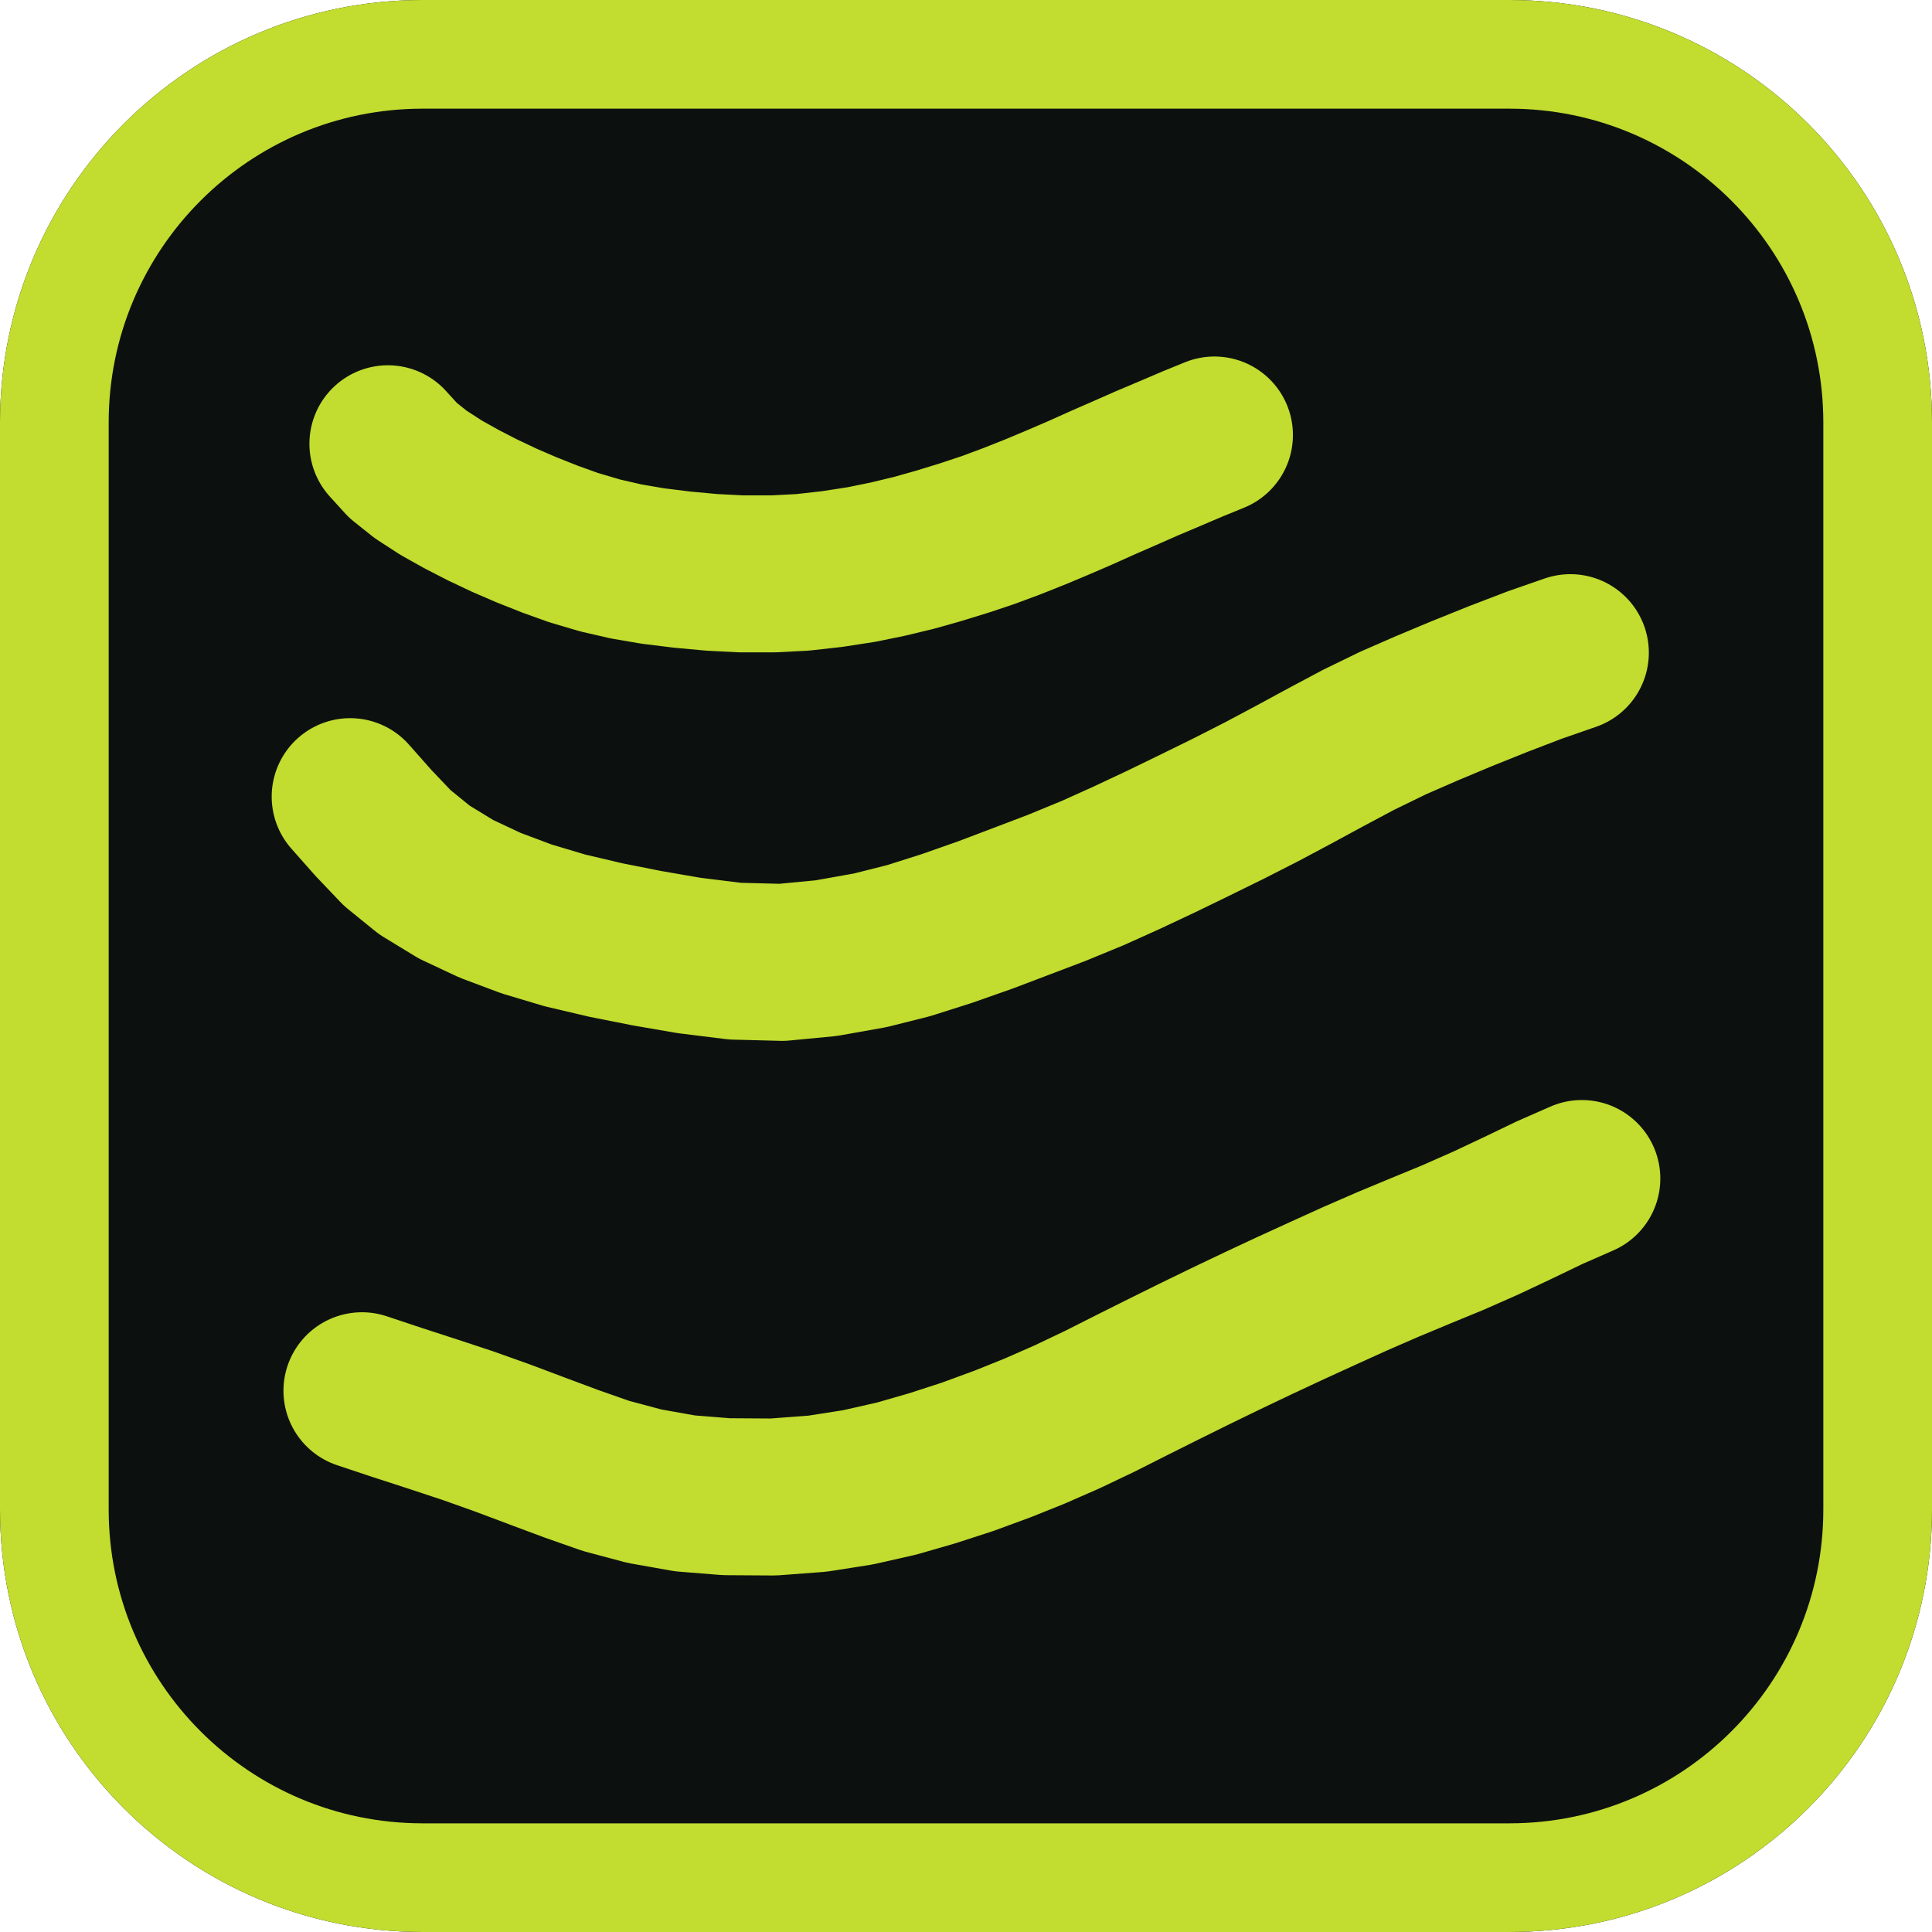
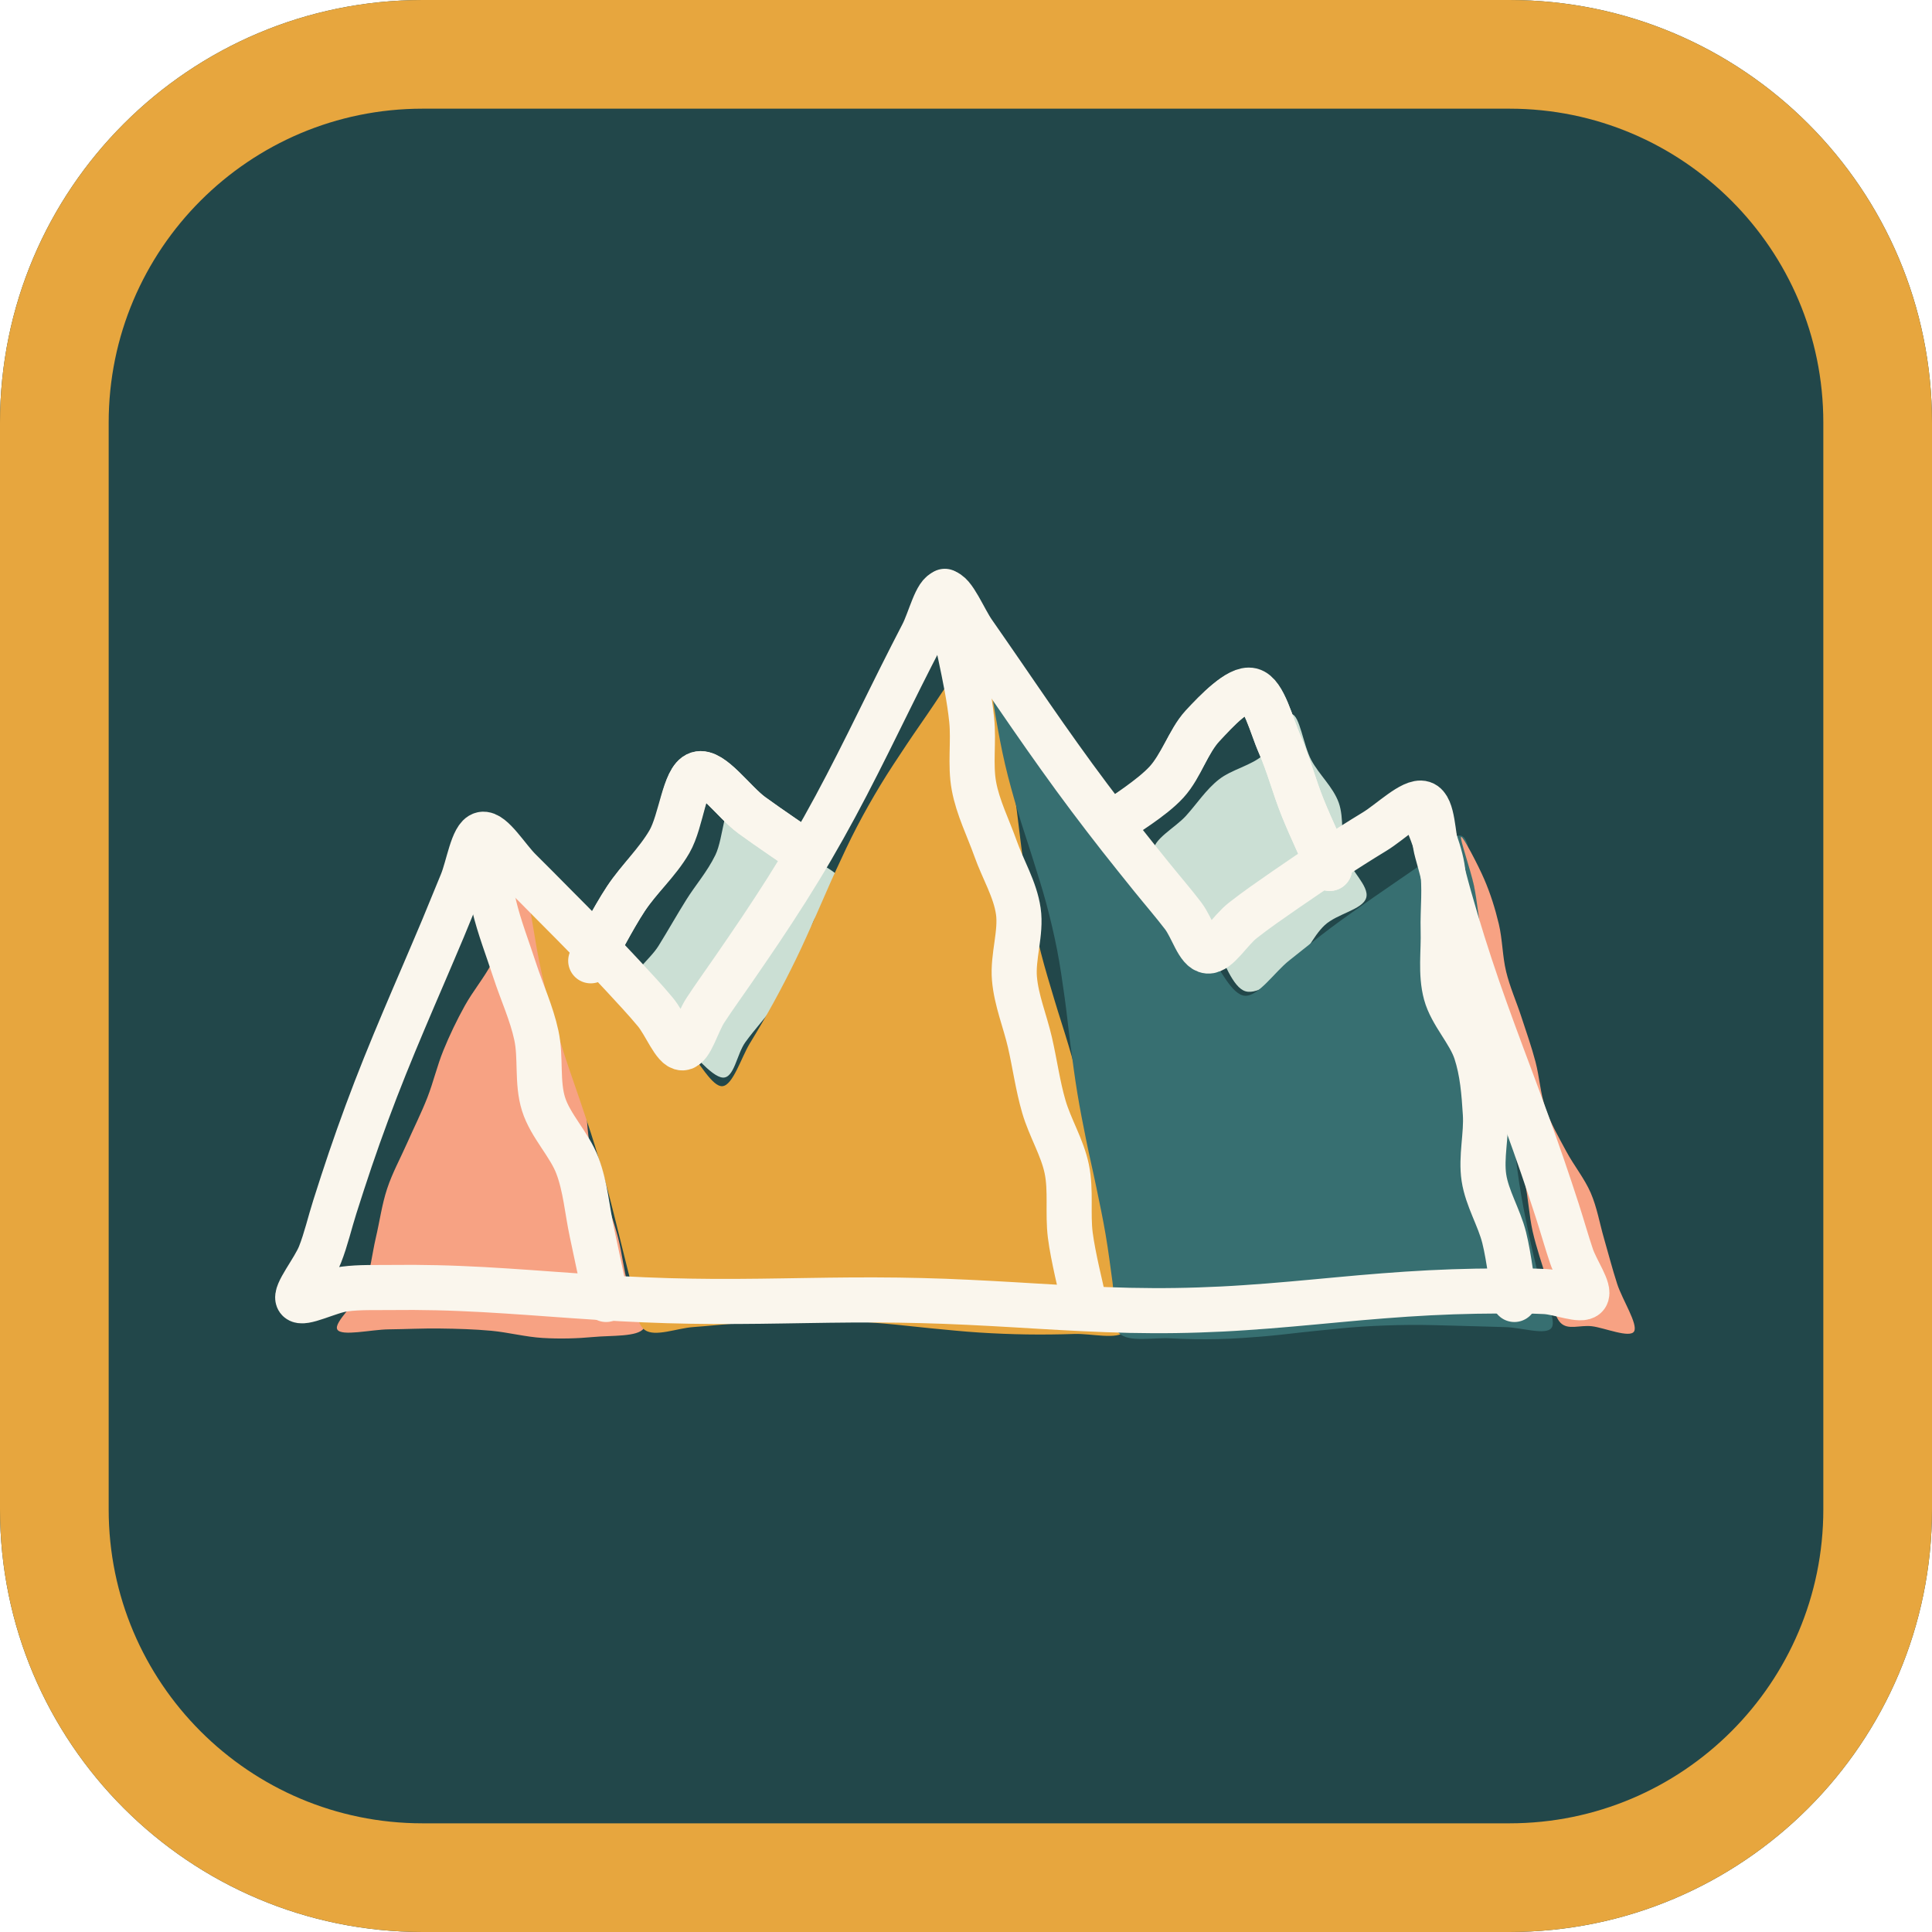
<svg xmlns="http://www.w3.org/2000/svg" viewBox="0 0 64 64" width="64" height="64" role="img" aria-label="Foothills Labs">
-   <rect width="64" height="64" rx="14" fill="#0C1110" />
-   <rect x="1.8" y="1.8" width="60.4" height="60.4" rx="12.2" fill="none" stroke="#C2DC2F" stroke-width="3.6" />
-   <g fill="none" stroke="#C2DC2F" stroke-width="5.2" stroke-linecap="round" stroke-linejoin="round">
-     <path d="M52.4 39.04L51.33 39.51L50.27 40.02L49.23 40.51L48.12 41L47.05 41.44L45.97 41.89L44.89 42.36L43.81 42.85L42.76 43.33L41.69 43.83L40.62 44.34L39.55 44.86L38.5 45.38L37.5 45.88L36.43 46.42L35.36 46.93L34.29 47.4L33.22 47.83L32.05 48.26L30.88 48.64L29.7 48.98L28.42 49.27L27.08 49.48L25.62 49.59L24.06 49.58L22.69 49.47L21.34 49.23L20.07 48.89L18.93 48.49L17.83 48.08L16.66 47.64L15.51 47.23L14.33 46.84L13.16 46.46L11.99 46.07" />
-     <path d="M40.23 14.41L39.52 14.7L38.77 15.02L37.99 15.35L37.24 15.68L36.53 15.99L35.75 16.34L35.03 16.65L34.29 16.96L33.51 17.27L32.73 17.56L31.95 17.82L31.07 18.09L30.29 18.31L29.42 18.52L28.54 18.7L27.57 18.85L26.59 18.96L25.62 19.01L24.55 19.01L23.58 18.96L22.6 18.87L21.63 18.75L20.75 18.6L19.88 18.4L19 18.14L18.22 17.86L17.44 17.55L16.72 17.24L15.98 16.89L15.3 16.54L14.62 16.16L13.94 15.72L13.35 15.25L12.85 14.7" />
-     <path d="M11.6 26.39L12.37 27.26L13.16 28.09L14.06 28.82L15.11 29.46L16.24 29.99L17.44 30.44L18.71 30.82L20.07 31.14L21.43 31.41L22.82 31.65L24.35 31.84L25.91 31.88L27.37 31.74L28.83 31.48L30.1 31.16L31.36 30.76L32.64 30.31L33.8 29.87L35.01 29.41L36.2 28.92L37.31 28.42L38.48 27.87L39.55 27.35L40.71 26.78L41.79 26.23L42.86 25.66L43.93 25.08L45 24.51L46.15 23.95L47.25 23.47L48.42 22.98L49.64 22.49L50.84 22.03L52.02 21.62" />
+   <rect width="64" height="64" rx="14" fill="#22474A" />
+   <rect x="1.8" y="1.8" width="60.4" height="60.4" rx="12.2" fill="none" stroke="#E7A63E" stroke-width="3.6" />
+   <g transform="translate(5.80 5.31) scale(0.0996)">
+     <path d="M 138.24 266.24 C 137.27 261.18 144.69 256.28 147.81 251.24 C 150.94 246.20 153.84 241.03 156.99 236.00 C 160.13 230.97 163.89 226.79 166.69 221.08 C 169.49 215.36 169.58 202.30 173.79 201.73 C 178.00 201.17 185.98 212.89 191.93 217.70 C 197.88 222.50 208.19 226.44 209.48 230.56 C 210.77 234.69 202.03 237.85 199.65 242.43 C 197.28 247.02 197.44 253.31 195.23 258.07 C 193.03 262.83 189.52 266.79 186.42 271.00 C 183.33 275.21 179.53 279.33 176.65 283.34 C 173.77 287.35 172.96 295.37 169.12 295.08 C 165.29 294.78 158.77 286.38 153.62 281.58 C 148.48 276.77 139.21 271.30 138.24 266.24 Z" fill="#CBDFD4" stroke="none" transform="translate(13 10)" />
+     <path d="M 312.32 220.16 C 312.01 215.86 319.58 212.06 323.22 208.02 C 326.87 203.99 329.87 199.31 334.17 195.93 C 338.46 192.54 344.97 191.34 349.00 187.72 C 353.03 184.10 355.73 173.94 358.37 174.22 C 361.01 174.50 362.25 184.52 364.85 189.42 C 367.46 194.32 372.13 198.40 374.01 203.63 C 375.89 208.85 374.62 215.49 376.14 220.77 C 377.67 226.04 384.30 231.34 383.16 235.28 C 382.03 239.22 373.45 240.56 369.34 244.41 C 365.22 248.26 362.88 254.74 358.49 258.40 C 354.10 262.06 347.28 267.64 343.01 266.38 C 338.74 265.12 335.83 256.27 332.85 250.85 C 329.86 245.42 328.51 238.95 325.09 233.83 C 321.67 228.72 312.63 224.46 312.32 220.16 Z" fill="#CBDFD4" stroke="none" transform="translate(13 10)" />
+     <g fill="none" stroke="#FAF6ED" stroke-width="15.0" stroke-linecap="round" stroke-linejoin="round">
+       <path d="M 138.24 266.24 C 140.19 262.80 145.60 252.23 149.94 245.62 C 154.29 239.00 160.30 233.45 164.30 226.54 C 168.29 219.64 169.33 205.64 173.92 204.19 C 178.51 202.74 185.84 213.46 191.84 217.83 C 197.84 222.20 206.91 228.30 209.92 230.40" />
+       <path d="M 312.32 220.16 C 315.20 217.92 324.70 212.06 329.61 206.73 C 334.52 201.40 337.07 193.26 341.79 188.19 C 346.51 183.12 353.65 175.28 357.92 176.31 C 362.19 177.34 364.56 187.88 367.41 194.36 C 370.26 200.85 372.26 208.36 375.02 215.22 C 377.79 222.08 382.50 232.14 384.00 235.52" />
+     </g>
+     <path d="M 40.96 378.88 C 39.60 376.52 47.75 369.72 49.88 364.63 C 52.02 359.55 52.49 353.80 53.76 348.37 C 55.04 342.94 55.78 337.30 57.52 332.05 C 59.25 326.80 61.93 321.94 64.16 316.89 C 66.39 311.84 68.88 306.90 70.89 301.77 C 72.90 296.63 74.14 291.19 76.22 286.08 C 78.30 280.97 80.69 275.99 83.39 271.13 C 86.09 266.27 89.83 261.82 92.40 256.92 C 94.98 252.01 97.19 246.88 98.85 241.68 C 100.52 236.48 101.07 225.88 102.40 225.69 C 103.73 225.51 105.45 235.50 106.83 240.55 C 108.20 245.60 109.06 250.93 110.65 255.98 C 112.25 261.04 114.58 265.90 116.42 270.90 C 118.26 275.89 120.51 280.78 121.68 285.95 C 122.84 291.12 122.86 296.60 123.42 301.94 C 123.97 307.27 123.99 312.75 125.02 317.96 C 126.06 323.17 128.08 328.11 129.64 333.18 C 131.19 338.25 133.02 343.25 134.35 348.38 C 135.68 353.51 136.17 358.95 137.60 363.96 C 139.02 368.98 144.77 375.58 142.88 378.48 C 141.00 381.38 131.90 380.81 126.29 381.35 C 120.68 381.88 114.92 382.02 109.23 381.68 C 103.54 381.34 97.85 379.82 92.16 379.29 C 86.47 378.77 80.78 378.61 75.09 378.54 C 69.40 378.46 63.72 378.76 58.03 378.82 C 52.34 378.87 42.32 381.24 40.96 378.88 Z" fill="#F7A283" stroke="none" transform="translate(13 10)" />
+     <path d="M 102.40 225.28 C 103.52 224.87 108.71 234.25 112.13 238.49 C 115.55 242.73 119.24 246.73 122.94 250.70 C 126.64 254.68 130.51 258.51 134.34 262.36 C 138.17 266.22 142.11 269.98 145.94 273.84 C 149.76 277.71 153.44 281.53 157.29 285.55 C 161.15 289.56 165.59 298.25 169.06 297.94 C 172.54 297.64 175.30 288.41 178.15 283.72 C 181.01 279.04 183.64 274.53 186.21 269.84 C 188.78 265.14 191.23 260.38 193.57 255.56 C 195.92 250.74 198.07 245.81 200.27 240.91 C 202.47 236.01 204.54 231.03 206.79 226.16 C 209.04 221.28 211.29 216.41 213.77 211.67 C 216.25 206.92 218.89 202.27 221.66 197.69 C 224.43 193.11 227.43 188.66 230.39 184.19 C 233.36 179.73 236.49 175.35 239.47 170.89 C 242.44 166.42 245.52 161.92 248.26 157.42 C 251.01 152.92 254.17 143.60 255.92 143.88 C 257.67 144.16 257.74 153.97 258.76 159.12 C 259.78 164.27 261.03 169.55 262.03 174.78 C 263.04 180.02 263.97 185.27 264.79 190.55 C 265.61 195.82 266.27 201.13 266.97 206.42 C 267.66 211.72 268.22 217.05 268.98 222.33 C 269.74 227.62 270.50 232.90 271.51 238.14 C 272.52 243.38 273.70 248.58 275.02 253.76 C 276.34 258.93 277.92 264.06 279.45 269.19 C 280.98 274.33 282.69 279.43 284.21 284.56 C 285.72 289.70 287.25 294.84 288.54 300.02 C 289.84 305.20 290.98 310.41 292.00 315.64 C 293.02 320.88 293.82 326.16 294.66 331.42 C 295.50 336.69 296.20 341.99 297.05 347.26 C 297.91 352.53 298.81 357.65 299.77 363.03 C 300.74 368.40 305.11 376.62 302.85 379.50 C 300.59 382.39 291.63 380.18 286.21 380.35 C 280.79 380.52 275.63 380.59 270.34 380.51 C 265.05 380.43 259.75 380.22 254.46 379.88 C 249.17 379.55 243.88 378.99 238.59 378.49 C 233.30 377.99 228.01 377.33 222.72 376.88 C 217.43 376.44 212.14 376.00 206.85 375.82 C 201.56 375.64 196.27 375.64 190.98 375.79 C 185.69 375.94 180.39 376.36 175.10 376.73 C 169.81 377.11 164.54 377.68 159.23 378.07 C 153.92 378.45 146.65 381.44 143.24 379.04 C 139.82 376.64 140.15 368.79 138.76 363.66 C 137.36 358.52 136.16 353.38 134.86 348.24 C 133.56 343.10 132.34 337.94 130.96 332.83 C 129.58 327.71 128.12 322.62 126.56 317.55 C 125.00 312.48 123.26 307.46 121.58 302.43 C 119.89 297.39 118.07 292.39 116.44 287.34 C 114.81 282.29 113.19 277.24 111.81 272.13 C 110.43 267.01 109.22 261.85 108.15 256.65 C 107.07 251.45 106.34 246.17 105.38 240.94 C 104.43 235.71 101.28 225.69 102.40 225.28 Z" fill="#E7A63E" stroke="none" transform="translate(13 10)" />
+     <path d="M 256.00 143.36 C 257.46 142.89 262.93 152.12 266.33 156.55 C 269.72 160.98 273.04 165.46 276.37 169.94 C 279.69 174.42 283.08 178.86 286.26 183.44 C 289.44 188.02 292.52 192.67 295.47 197.42 C 298.41 202.17 301.15 207.06 303.94 211.92 C 306.74 216.77 309.37 221.74 312.23 226.55 C 315.09 231.36 317.97 236.15 321.10 240.77 C 324.23 245.39 327.37 249.76 330.99 254.27 C 334.61 258.79 338.39 267.55 342.81 267.87 C 347.23 268.19 352.74 259.94 357.50 256.18 C 362.26 252.41 366.67 248.81 371.38 245.29 C 376.08 241.77 380.91 238.43 385.72 235.06 C 390.53 231.69 395.38 228.46 400.23 225.07 C 405.09 221.67 411.72 213.66 414.84 214.69 C 417.97 215.71 417.59 225.75 418.98 231.20 C 420.36 236.65 421.85 241.97 423.16 247.38 C 424.46 252.79 425.78 258.19 426.80 263.65 C 427.83 269.12 428.65 274.62 429.32 280.14 C 429.98 285.67 430.35 291.26 430.81 296.82 C 431.27 302.39 431.54 307.99 432.08 313.54 C 432.62 319.10 433.21 324.64 434.05 330.14 C 434.88 335.63 435.96 341.08 437.10 346.52 C 438.24 351.96 439.60 357.47 440.88 362.78 C 442.16 368.08 446.66 375.80 444.77 378.35 C 442.87 380.90 434.71 378.20 429.51 378.08 C 424.31 377.95 418.89 377.75 413.58 377.63 C 408.27 377.50 402.96 377.30 397.65 377.35 C 392.34 377.40 387.03 377.58 381.72 377.92 C 376.41 378.26 371.11 378.86 365.80 379.39 C 360.49 379.91 355.18 380.64 349.87 381.08 C 344.56 381.53 339.25 381.95 333.94 382.06 C 328.63 382.18 323.49 382.12 318.01 381.80 C 312.52 381.48 304.23 383.25 301.03 380.15 C 297.83 377.06 299.55 368.68 298.79 363.22 C 298.04 357.76 297.40 352.63 296.50 347.37 C 295.61 342.11 294.50 336.89 293.42 331.67 C 292.35 326.44 291.10 321.25 290.05 316.02 C 288.99 310.80 287.96 305.57 287.09 300.30 C 286.22 295.04 285.54 289.74 284.83 284.44 C 284.13 279.14 283.61 273.81 282.87 268.52 C 282.12 263.23 281.39 257.94 280.37 252.71 C 279.35 247.47 278.12 242.28 276.74 237.12 C 275.36 231.95 273.67 226.85 272.09 221.72 C 270.50 216.60 268.73 211.51 267.22 206.37 C 265.71 201.24 264.25 196.09 263.04 190.89 C 261.83 185.69 260.86 180.45 259.95 175.19 C 259.04 169.94 258.24 164.66 257.58 159.35 C 256.93 154.05 254.54 143.83 256.00 143.36 Z" fill="#376F71" stroke="none" transform="translate(13 10)" />
+     <path d="M 414.72 215.04 C 415.29 214.68 420.30 224.23 422.39 229.06 C 424.48 233.89 426.05 238.90 427.27 244.03 C 428.49 249.17 428.46 254.73 429.70 259.85 C 430.94 264.98 433.10 269.79 434.73 274.78 C 436.35 279.77 438.12 284.72 439.46 289.81 C 440.80 294.90 441.08 300.36 442.78 305.32 C 444.49 310.29 447.18 314.91 449.69 319.60 C 452.20 324.29 455.75 328.62 457.84 333.45 C 459.93 338.29 460.79 343.54 462.25 348.59 C 463.72 353.64 464.97 358.58 466.64 363.74 C 468.31 368.89 473.65 377.16 472.25 379.51 C 470.85 381.85 462.32 378.27 458.24 377.79 C 454.16 377.31 450.27 379.19 447.77 376.62 C 445.27 374.04 444.78 367.39 443.24 362.33 C 441.70 357.27 439.75 351.68 438.52 346.26 C 437.30 340.83 437.11 335.21 435.89 329.79 C 434.66 324.37 432.54 319.11 431.17 313.72 C 429.80 308.32 428.18 302.97 427.66 297.41 C 427.13 291.86 428.26 286.00 428.02 280.39 C 427.78 274.78 427.28 269.22 426.22 263.76 C 425.16 258.31 422.87 253.09 421.66 247.66 C 420.45 242.23 420.14 236.64 418.98 231.20 C 417.83 225.76 414.15 215.40 414.72 215.04 Z" fill="#F7A283" stroke="none" transform="translate(13 10)" />
+     <g fill="none" stroke="#FAF6ED" stroke-width="15.0" stroke-linecap="round" stroke-linejoin="round">
+       <path d="M 40.96 378.88 C 39.61 376.97 46.17 369.08 48.20 363.96 C 50.22 358.83 51.44 353.38 53.12 348.11 C 54.80 342.84 56.49 337.58 58.27 332.35 C 60.05 327.13 61.89 321.92 63.81 316.75 C 65.72 311.58 67.72 306.44 69.77 301.32 C 71.82 296.20 73.95 291.11 76.09 286.03 C 78.22 280.94 80.43 275.88 82.59 270.81 C 84.75 265.73 86.94 260.67 89.07 255.58 C 91.20 250.50 93.17 245.51 95.36 240.28 C 97.54 235.05 98.97 224.86 102.18 224.18 C 105.40 223.49 110.64 232.24 114.64 236.16 C 118.63 240.09 122.32 243.86 126.15 247.72 C 129.98 251.58 133.83 255.42 137.61 259.33 C 141.39 263.23 145.16 267.15 148.84 271.14 C 152.53 275.14 156.42 279.27 159.74 283.28 C 163.06 287.28 166.00 295.29 168.77 295.20 C 171.55 295.10 173.58 287.00 176.37 282.71 C 179.16 278.42 182.47 273.87 185.51 269.44 C 188.54 265.01 191.61 260.60 194.59 256.14 C 197.56 251.68 200.52 247.20 203.38 242.67 C 206.24 238.14 209.03 233.58 211.73 228.96 C 214.43 224.34 217.04 219.67 219.58 214.96 C 222.13 210.26 224.58 205.49 227.01 200.72 C 229.45 195.96 231.81 191.14 234.19 186.34 C 236.58 181.55 238.92 176.73 241.33 171.94 C 243.73 167.15 246.17 162.35 248.62 157.63 C 251.07 152.90 253.19 143.67 256.00 143.58 C 258.82 143.50 262.36 152.56 265.53 157.11 C 268.71 161.66 271.89 166.28 275.05 170.87 C 278.22 175.46 281.35 180.08 284.53 184.66 C 287.71 189.24 290.90 193.82 294.15 198.35 C 297.39 202.89 300.68 207.40 304.03 211.86 C 307.37 216.32 310.78 220.74 314.22 225.14 C 317.67 229.54 321.18 233.88 324.68 238.24 C 328.19 242.59 332.11 247.13 335.25 251.25 C 338.39 255.38 340.19 262.72 343.50 262.99 C 346.81 263.25 350.79 256.23 355.11 252.82 C 359.42 249.41 364.58 245.87 369.40 242.52 C 374.22 239.17 379.10 235.90 384.03 232.69 C 388.96 229.49 393.79 226.41 398.95 223.27 C 404.11 220.14 411.53 212.78 414.99 213.90 C 418.45 215.01 418.24 224.76 419.71 229.98 C 421.18 235.20 422.39 240.16 423.82 245.22 C 425.26 250.28 426.75 255.32 428.32 260.33 C 429.89 265.34 431.55 270.32 433.25 275.29 C 434.96 280.25 436.75 285.19 438.55 290.12 C 440.35 295.05 442.21 299.97 444.04 304.89 C 445.86 309.81 447.71 314.73 449.50 319.67 C 451.29 324.60 453.06 329.55 454.76 334.51 C 456.47 339.48 458.12 344.46 459.74 349.46 C 461.35 354.45 462.85 359.79 464.44 364.49 C 466.03 369.20 470.74 375.71 469.28 377.67 C 467.82 379.63 460.51 376.52 455.68 376.25 C 450.85 375.98 445.44 376.04 440.32 376.05 C 435.20 376.07 430.08 376.15 424.96 376.33 C 419.84 376.50 414.72 376.78 409.60 377.11 C 404.48 377.44 399.36 377.87 394.24 378.30 C 389.12 378.74 384.00 379.25 378.88 379.71 C 373.76 380.17 368.64 380.66 363.52 381.05 C 358.40 381.44 353.28 381.81 348.16 382.06 C 343.04 382.31 337.92 382.49 332.80 382.56 C 327.68 382.64 322.56 382.60 317.44 382.50 C 312.32 382.39 307.20 382.18 302.08 381.94 C 296.96 381.71 291.84 381.39 286.72 381.10 C 281.60 380.81 276.48 380.47 271.36 380.21 C 266.24 379.94 261.12 379.68 256.00 379.49 C 250.88 379.31 245.76 379.17 240.64 379.10 C 235.52 379.03 230.40 379.03 225.28 379.05 C 220.16 379.07 215.04 379.17 209.92 379.24 C 204.80 379.31 199.68 379.42 194.56 379.47 C 189.44 379.52 184.32 379.57 179.20 379.54 C 174.08 379.51 168.96 379.43 163.84 379.28 C 158.72 379.13 153.60 378.91 148.48 378.64 C 143.36 378.37 138.24 378.02 133.12 377.67 C 128.00 377.33 122.88 376.92 117.76 376.57 C 112.64 376.23 107.52 375.86 102.40 375.59 C 97.28 375.33 92.16 375.09 87.04 374.98 C 81.92 374.86 76.80 374.83 71.68 374.90 C 66.56 374.97 61.44 374.74 56.32 375.41 C 51.20 376.07 42.31 380.79 40.96 378.88 Z" />
+       <path d="M 102.40 225.28 C 103.01 229.03 104.32 240.44 106.08 247.80 C 107.84 255.17 110.63 262.26 112.97 269.47 C 115.32 276.68 118.57 283.64 120.16 291.05 C 121.76 298.46 120.27 306.69 122.55 313.92 C 124.82 321.15 131.15 327.30 133.83 334.42 C 136.51 341.54 137.05 349.23 138.64 356.64 C 140.23 364.05 142.57 375.17 143.36 378.88" />
+       <path d="M 256.00 143.36 C 256.86 146.90 259.70 157.46 261.19 164.58 C 262.68 171.69 264.19 178.81 264.94 186.07 C 265.69 193.33 264.37 201.00 265.70 208.15 C 267.02 215.30 270.44 222.05 272.90 228.97 C 275.36 235.90 279.41 242.52 280.45 249.73 C 281.50 256.93 278.52 264.93 279.17 272.21 C 279.81 279.49 282.70 286.34 284.33 293.43 C 285.96 300.52 286.91 307.75 288.95 314.76 C 290.99 321.77 295.11 328.37 296.57 335.50 C 298.04 342.62 296.83 350.27 297.74 357.50 C 298.66 364.73 301.36 375.32 302.08 378.88" />
+       <path d="M 414.72 215.04 C 415.83 218.36 420.23 228.14 421.40 234.99 C 422.57 241.83 421.56 249.09 421.76 256.12 C 421.97 263.15 420.82 270.43 422.63 277.16 C 424.44 283.88 430.44 289.83 432.64 296.48 C 434.83 303.14 435.35 310.11 435.79 317.09 C 436.24 324.07 434.27 331.51 435.31 338.38 C 436.35 345.25 440.36 351.57 442.05 358.32 C 443.74 365.07 444.87 375.45 445.44 378.88" />
+       <path d="M 138.24 266.24 C 140.19 262.80 145.53 252.20 149.92 245.60 C 154.30 239.01 160.54 233.60 164.54 226.68 C 168.54 219.77 169.36 205.60 173.91 204.12 C 178.45 202.65 185.82 213.47 191.82 217.85 C 197.82 222.23 206.90 228.31 209.92 230.40" />
+       <path d="M 312.32 220.16 C 315.24 217.96 324.94 212.30 329.82 206.94 C 334.71 201.59 336.98 193.12 341.65 188.05 C 346.33 182.99 353.57 175.51 357.87 176.56 C 362.17 177.61 364.61 187.89 367.46 194.34 C 370.31 200.79 372.22 208.38 374.98 215.24 C 377.73 222.11 382.50 232.14 384.00 235.52" />
+     </g>
  </g>
</svg>
